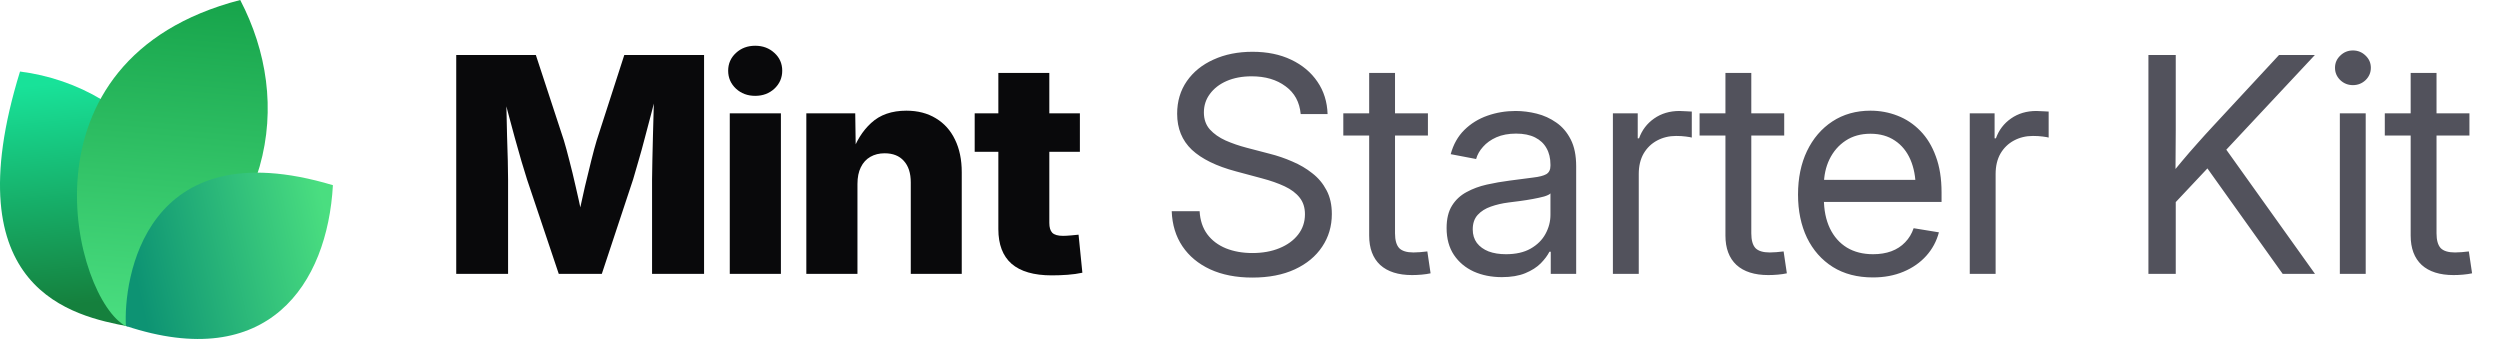
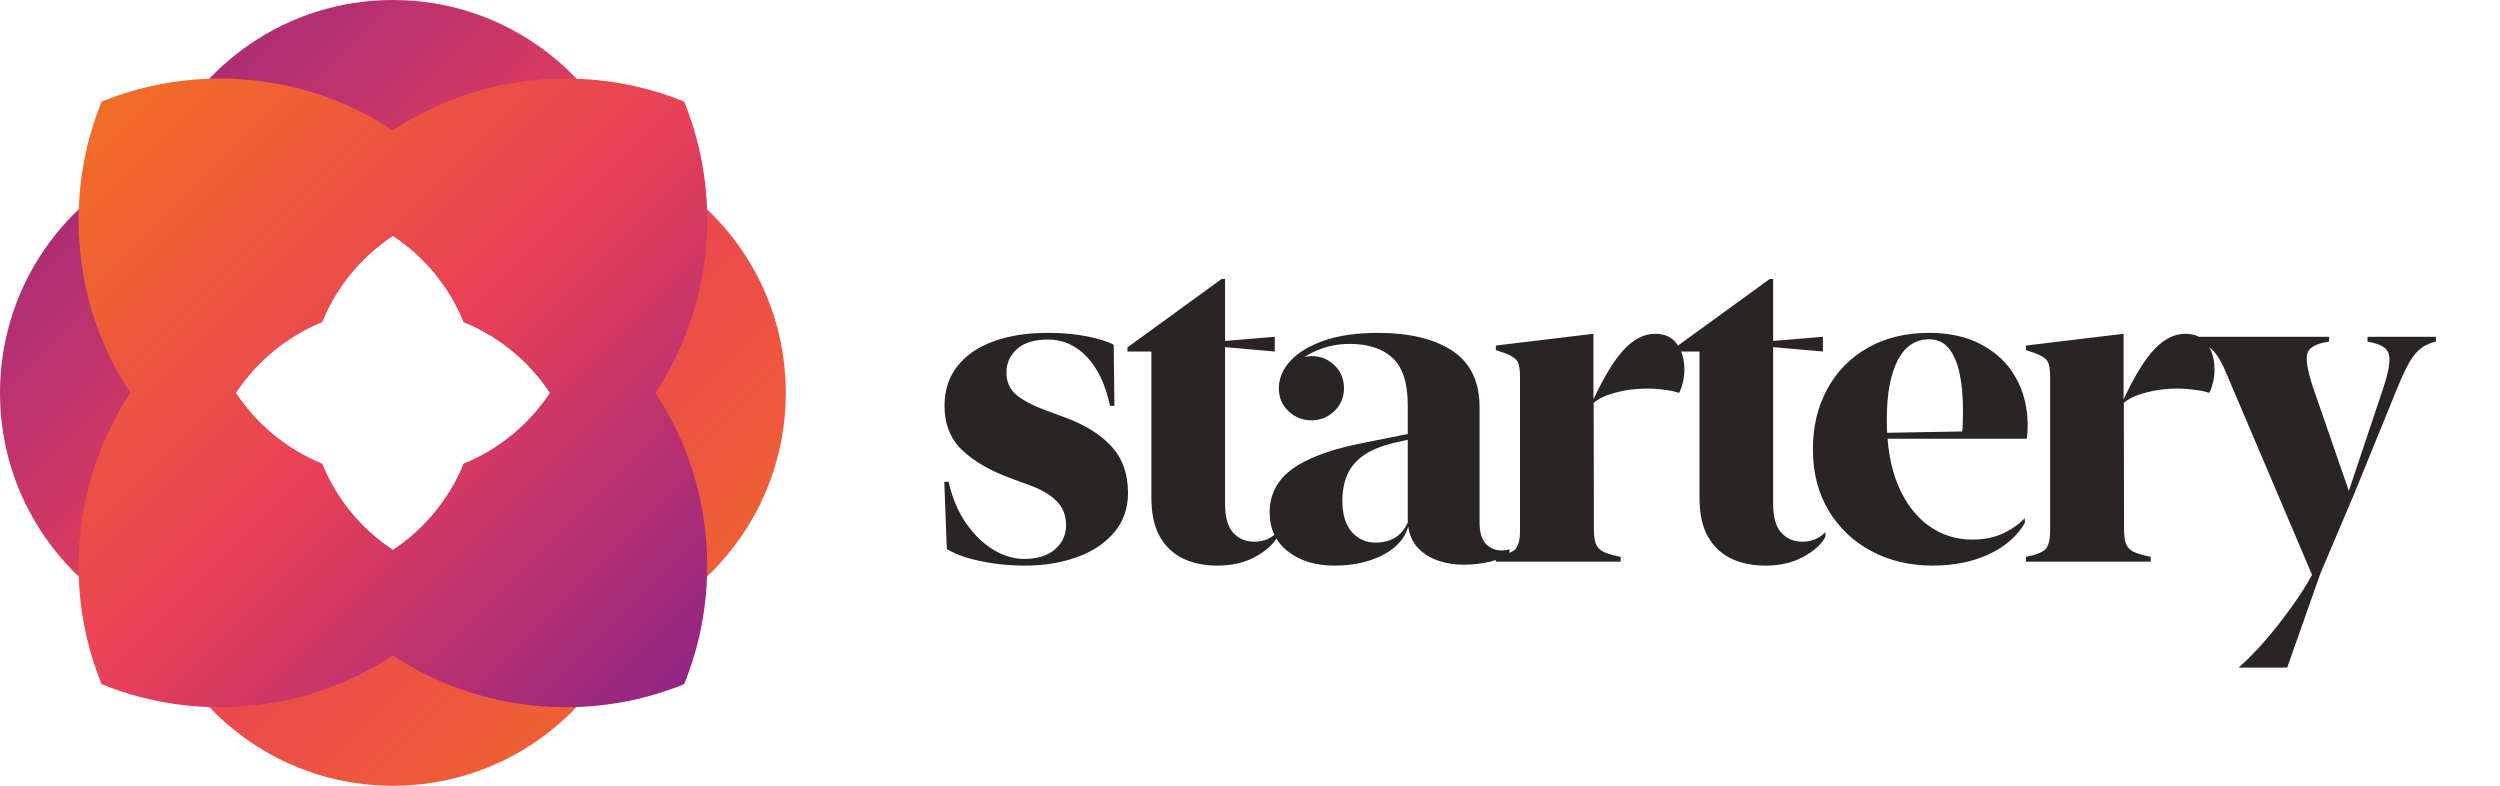
- <svg xmlns="http://www.w3.org/2000/svg" width="177" height="24" viewBox="0 0 177 24" fill="none">
-   <path d="M9.061 23.108C5.268 22.377 -3.391 20.627 1.417 5.064C9.634 6.099 16.973 14.064 9.061 23.108Z" fill="url(#paint0_linear_17557_2020)" />
-   <path d="M8.919 23.094C5.276 21.222 0.784 4.209 17.007 0C20.757 7.193 19.621 16.545 8.919 23.094Z" fill="url(#paint1_linear_17557_2020)" />
-   <path d="M8.914 23.079C8.735 19.882 10.159 9.085 23.57 13.111C23.181 20.123 18.984 26.418 8.914 23.079Z" fill="url(#paint2_linear_17557_2020)" />
-   <path d="M32.301 19.392V3.894H37.938L39.925 9.948C40.036 10.315 40.164 10.787 40.31 11.362C40.462 11.938 40.611 12.552 40.757 13.204C40.91 13.855 41.048 14.483 41.173 15.086C41.305 15.682 41.412 16.192 41.495 16.615H40.695C40.771 16.192 40.871 15.682 40.996 15.086C41.128 14.49 41.267 13.866 41.412 13.214C41.565 12.562 41.714 11.948 41.86 11.373C42.005 10.79 42.133 10.315 42.244 9.948L44.2 3.894H49.848V19.392H46.166V12.704C46.166 12.357 46.173 11.917 46.187 11.383C46.2 10.849 46.214 10.27 46.228 9.646C46.249 9.022 46.266 8.391 46.28 7.753C46.301 7.115 46.311 6.519 46.311 5.964H46.623C46.485 6.561 46.332 7.181 46.166 7.826C45.999 8.471 45.833 9.102 45.666 9.719C45.507 10.336 45.351 10.901 45.198 11.414C45.053 11.928 44.928 12.357 44.824 12.704L42.608 19.392H39.561L37.314 12.704C37.203 12.357 37.072 11.928 36.919 11.414C36.773 10.901 36.614 10.34 36.441 9.729C36.274 9.112 36.104 8.481 35.931 7.836C35.764 7.192 35.608 6.567 35.463 5.964H35.827C35.834 6.512 35.844 7.105 35.858 7.743C35.872 8.374 35.886 9.005 35.9 9.636C35.92 10.26 35.938 10.839 35.952 11.373C35.965 11.907 35.972 12.351 35.972 12.704V19.392H32.301ZM51.668 19.392V8.024H55.288V19.392H51.668ZM53.468 6.786C52.927 6.786 52.473 6.616 52.105 6.276C51.738 5.93 51.554 5.507 51.554 5.007C51.554 4.508 51.738 4.088 52.105 3.749C52.473 3.409 52.927 3.239 53.468 3.239C54.009 3.239 54.463 3.409 54.83 3.749C55.198 4.082 55.382 4.501 55.382 5.007C55.382 5.507 55.198 5.93 54.83 6.276C54.463 6.616 54.009 6.786 53.468 6.786ZM60.708 13.027V19.392H57.088V8.024H60.551L60.593 10.967H60.281C60.593 10.024 61.061 9.268 61.685 8.7C62.309 8.124 63.138 7.836 64.171 7.836C64.975 7.836 65.672 8.017 66.262 8.377C66.851 8.731 67.302 9.234 67.614 9.885C67.933 10.537 68.092 11.307 68.092 12.194V19.392H64.483V12.912C64.483 12.26 64.32 11.754 63.994 11.394C63.675 11.033 63.221 10.853 62.632 10.853C62.25 10.853 61.914 10.936 61.623 11.102C61.332 11.269 61.106 11.515 60.947 11.841C60.787 12.16 60.708 12.555 60.708 13.027ZM76.456 8.024V10.749H69.008V8.024H76.456ZM70.683 5.163H74.292V15.783C74.292 16.102 74.361 16.334 74.5 16.48C74.646 16.625 74.899 16.698 75.259 16.698C75.405 16.698 75.596 16.688 75.831 16.667C76.074 16.646 76.251 16.629 76.362 16.615L76.632 19.309C76.313 19.378 75.963 19.427 75.582 19.455C75.207 19.482 74.836 19.496 74.469 19.496C73.2 19.496 72.25 19.222 71.619 18.674C70.995 18.127 70.683 17.308 70.683 16.22V5.163Z" fill="#09090B" />
-   <path d="M88.667 19.652C87.523 19.652 86.528 19.458 85.682 19.07C84.843 18.681 84.188 18.137 83.716 17.437C83.245 16.736 82.992 15.908 82.957 14.951H84.933C84.968 15.596 85.148 16.14 85.474 16.584C85.8 17.021 86.24 17.354 86.795 17.582C87.35 17.804 87.974 17.915 88.667 17.915C89.388 17.915 90.026 17.801 90.581 17.572C91.143 17.343 91.583 17.024 91.902 16.615C92.228 16.199 92.391 15.717 92.391 15.169C92.391 14.698 92.266 14.306 92.017 13.994C91.767 13.675 91.413 13.408 90.956 13.193C90.498 12.978 89.954 12.787 89.323 12.621L87.502 12.132C86.123 11.765 85.082 11.255 84.382 10.603C83.689 9.944 83.342 9.095 83.342 8.055C83.342 7.174 83.571 6.404 84.028 5.746C84.486 5.087 85.117 4.577 85.921 4.217C86.726 3.849 87.645 3.666 88.678 3.666C89.718 3.666 90.63 3.853 91.413 4.227C92.204 4.602 92.824 5.122 93.275 5.787C93.726 6.446 93.965 7.209 93.993 8.076H92.089C92.013 7.23 91.656 6.574 91.018 6.11C90.387 5.638 89.586 5.403 88.615 5.403C87.95 5.403 87.36 5.513 86.847 5.735C86.341 5.957 85.946 6.262 85.661 6.651C85.377 7.032 85.235 7.469 85.235 7.961C85.235 8.447 85.377 8.849 85.661 9.168C85.946 9.48 86.317 9.74 86.774 9.948C87.232 10.149 87.724 10.319 88.251 10.457L89.884 10.884C90.439 11.023 90.977 11.206 91.496 11.435C92.023 11.657 92.495 11.934 92.911 12.267C93.334 12.593 93.67 12.995 93.92 13.474C94.17 13.945 94.294 14.504 94.294 15.149C94.294 16.015 94.066 16.788 93.608 17.468C93.157 18.148 92.512 18.681 91.673 19.07C90.834 19.458 89.832 19.652 88.667 19.652ZM101.097 8.024V9.594H95.106V8.024H101.097ZM96.937 5.163H98.767V16.521C98.767 17 98.865 17.347 99.059 17.562C99.26 17.77 99.6 17.874 100.078 17.874C100.21 17.874 100.366 17.867 100.546 17.853C100.733 17.832 100.903 17.815 101.056 17.801L101.285 19.351C101.097 19.392 100.886 19.423 100.65 19.444C100.414 19.465 100.189 19.475 99.974 19.475C98.996 19.475 98.244 19.236 97.717 18.758C97.197 18.272 96.937 17.579 96.937 16.677V5.163ZM106.33 19.621C105.595 19.621 104.932 19.489 104.343 19.226C103.754 18.955 103.285 18.564 102.939 18.05C102.592 17.53 102.419 16.896 102.419 16.147C102.419 15.495 102.547 14.965 102.804 14.556C103.06 14.146 103.403 13.828 103.833 13.599C104.263 13.363 104.742 13.186 105.269 13.068C105.796 12.95 106.333 12.857 106.881 12.787C107.574 12.69 108.132 12.617 108.555 12.569C108.978 12.52 109.287 12.441 109.481 12.33C109.675 12.212 109.772 12.014 109.772 11.737V11.654C109.772 11.203 109.679 10.815 109.492 10.489C109.311 10.163 109.041 9.91 108.68 9.729C108.32 9.549 107.872 9.459 107.338 9.459C106.805 9.459 106.34 9.546 105.945 9.719C105.556 9.892 105.241 10.118 104.998 10.395C104.755 10.665 104.593 10.953 104.509 11.258L102.71 10.915C102.897 10.222 103.22 9.65 103.677 9.199C104.135 8.748 104.679 8.412 105.31 8.19C105.941 7.968 106.607 7.857 107.307 7.857C107.8 7.857 108.295 7.92 108.795 8.044C109.301 8.169 109.765 8.381 110.188 8.679C110.611 8.97 110.951 9.369 111.208 9.875C111.464 10.374 111.593 11.005 111.593 11.768V19.392H109.793V17.822H109.7C109.568 18.085 109.363 18.359 109.086 18.643C108.809 18.921 108.444 19.153 107.994 19.34C107.543 19.527 106.988 19.621 106.33 19.621ZM106.621 17.998C107.321 17.998 107.904 17.867 108.368 17.603C108.84 17.333 109.19 16.986 109.419 16.563C109.654 16.133 109.772 15.682 109.772 15.211V13.692C109.703 13.769 109.554 13.841 109.325 13.911C109.096 13.973 108.829 14.032 108.524 14.088C108.226 14.143 107.921 14.192 107.609 14.233C107.304 14.275 107.033 14.309 106.798 14.337C106.354 14.393 105.938 14.49 105.549 14.628C105.168 14.76 104.86 14.954 104.624 15.211C104.388 15.467 104.27 15.811 104.27 16.241C104.27 16.615 104.367 16.934 104.561 17.198C104.762 17.461 105.04 17.662 105.393 17.801C105.747 17.933 106.156 17.998 106.621 17.998ZM114.193 19.392V8.024H115.951V9.792H116.045C116.253 9.209 116.61 8.741 117.116 8.388C117.622 8.034 118.219 7.857 118.905 7.857C119.058 7.857 119.217 7.864 119.384 7.878C119.55 7.885 119.682 7.892 119.779 7.899V9.74C119.716 9.719 119.578 9.695 119.363 9.667C119.155 9.639 118.922 9.625 118.666 9.625C118.174 9.625 117.726 9.733 117.324 9.948C116.922 10.163 116.603 10.471 116.367 10.874C116.138 11.276 116.024 11.758 116.024 12.319V19.392H114.193ZM126.322 8.024V9.594H120.33V8.024H126.322ZM122.161 5.163H123.992V16.521C123.992 17 124.089 17.347 124.283 17.562C124.484 17.77 124.824 17.874 125.302 17.874C125.434 17.874 125.59 17.867 125.77 17.853C125.958 17.832 126.127 17.815 126.28 17.801L126.509 19.351C126.322 19.392 126.11 19.423 125.874 19.444C125.639 19.465 125.413 19.475 125.198 19.475C124.221 19.475 123.468 19.236 122.941 18.758C122.421 18.272 122.161 17.579 122.161 16.677V5.163ZM132.604 19.642C131.502 19.642 130.555 19.396 129.765 18.903C128.974 18.404 128.364 17.714 127.934 16.834C127.511 15.946 127.3 14.927 127.3 13.775C127.3 12.611 127.511 11.584 127.934 10.697C128.364 9.802 128.964 9.102 129.734 8.596C130.51 8.089 131.408 7.836 132.428 7.836C133.1 7.836 133.738 7.954 134.341 8.19C134.952 8.426 135.489 8.783 135.954 9.261C136.425 9.74 136.793 10.343 137.056 11.071C137.327 11.792 137.462 12.645 137.462 13.63V14.296H128.433V12.735H136.463L135.631 13.297C135.631 12.541 135.506 11.876 135.257 11.3C135.007 10.725 134.643 10.277 134.165 9.958C133.686 9.632 133.107 9.469 132.428 9.469C131.748 9.469 131.162 9.632 130.67 9.958C130.177 10.284 129.796 10.725 129.526 11.279C129.262 11.827 129.13 12.441 129.13 13.12V14.046C129.13 14.864 129.273 15.572 129.557 16.168C129.841 16.757 130.243 17.211 130.763 17.53C131.283 17.842 131.901 17.998 132.615 17.998C133.093 17.998 133.523 17.929 133.905 17.79C134.293 17.645 134.619 17.433 134.882 17.156C135.153 16.879 135.354 16.546 135.486 16.157L137.275 16.449C137.108 17.08 136.81 17.634 136.38 18.113C135.95 18.591 135.413 18.966 134.768 19.236C134.123 19.507 133.402 19.642 132.604 19.642ZM139.459 19.392V8.024H141.217V9.792H141.311C141.519 9.209 141.876 8.741 142.382 8.388C142.888 8.034 143.485 7.857 144.171 7.857C144.324 7.857 144.483 7.864 144.649 7.878C144.816 7.885 144.948 7.892 145.045 7.899V9.74C144.982 9.719 144.844 9.695 144.629 9.667C144.421 9.639 144.188 9.625 143.932 9.625C143.439 9.625 142.992 9.733 142.59 9.948C142.188 10.163 141.869 10.471 141.633 10.874C141.404 11.276 141.29 11.758 141.29 12.319V19.392H139.459ZM153.429 14.961V12.715C153.783 12.257 154.136 11.82 154.49 11.404C154.844 10.981 155.204 10.565 155.572 10.156C155.939 9.74 156.314 9.327 156.695 8.918L161.355 3.894H163.893L157.277 10.967H157.184L153.429 14.961ZM152.108 19.392V3.894H154.043V9.241L154.022 12.559L154.043 13.505V19.392H152.108ZM161.615 19.392L155.967 11.477L157.173 9.969L163.903 19.392H161.615ZM165.661 19.392V8.024H167.492V19.392H165.661ZM166.587 6.027C166.24 6.027 165.942 5.909 165.692 5.673C165.443 5.43 165.318 5.139 165.318 4.799C165.318 4.459 165.443 4.172 165.692 3.936C165.942 3.693 166.24 3.572 166.587 3.572C166.934 3.572 167.232 3.693 167.482 3.936C167.731 4.172 167.856 4.459 167.856 4.799C167.856 5.139 167.731 5.43 167.482 5.673C167.232 5.909 166.934 6.027 166.587 6.027ZM174.836 8.024V9.594H168.844V8.024H174.836ZM170.675 5.163H172.506V16.521C172.506 17 172.603 17.347 172.797 17.562C172.998 17.77 173.338 17.874 173.816 17.874C173.948 17.874 174.104 17.867 174.284 17.853C174.472 17.832 174.641 17.815 174.794 17.801L175.023 19.351C174.836 19.392 174.624 19.423 174.388 19.444C174.153 19.465 173.927 19.475 173.712 19.475C172.735 19.475 171.982 19.236 171.455 18.758C170.935 18.272 170.675 17.579 170.675 16.677V5.163Z" fill="#52525C" />
+ <svg xmlns="http://www.w3.org/2000/svg" width="859" height="270" viewBox="0 0 859 270" fill="none">
+   <path d="M324.537 139.448C324.537 134.122 325.987 129.613 328.888 125.922C331.788 122.178 335.875 119.33 341.148 117.379C346.475 115.375 352.75 114.373 359.975 114.373C365.195 114.373 369.81 114.795 373.817 115.639C377.878 116.482 380.831 117.432 382.677 118.486L382.914 139.448H381.411C379.829 132.118 377.166 126.502 373.422 122.6C369.678 118.645 365.248 116.667 360.133 116.667C355.439 116.667 351.88 117.748 349.454 119.91C347.028 122.072 345.815 124.762 345.815 127.979C345.815 131.248 346.976 133.832 349.296 135.73C351.616 137.629 354.991 139.396 359.421 141.03L365.433 143.245C372.604 145.829 378.089 149.204 381.886 153.37C385.683 157.483 387.581 162.81 387.581 169.349C387.581 174.728 385.973 179.289 382.756 183.033C379.539 186.777 375.241 189.599 369.862 191.497C364.536 193.396 358.63 194.345 352.144 194.345C348.61 194.345 345.13 194.107 341.702 193.633C338.327 193.158 335.189 192.499 332.289 191.655C329.441 190.759 327.121 189.757 325.328 188.649L324.458 165.552H325.961C327.174 171.036 329.151 175.756 331.894 179.711C334.636 183.666 337.773 186.725 341.307 188.887C344.84 190.996 348.373 192.051 351.906 192.051C356.389 192.051 359.896 190.97 362.427 188.808C365.011 186.593 366.303 183.824 366.303 180.502C366.303 177.127 365.222 174.358 363.06 172.196C360.95 169.981 357.654 168.083 353.172 166.501L347.16 164.286C340.146 161.702 334.609 158.485 330.549 154.636C326.541 150.733 324.537 145.671 324.537 139.448ZM395.618 171.089V120.78H387.391V119.356L419.744 95.863H420.93V117.142L438.016 115.718V120.78L420.93 119.277V173.066C420.93 177.707 421.879 181.056 423.778 183.112C425.676 185.116 428.076 186.118 430.976 186.118C432.611 186.118 434.114 185.828 435.485 185.248C436.856 184.615 437.99 183.798 438.886 182.796V184.457C437.568 186.988 435.037 189.282 431.293 191.339C427.601 193.343 423.251 194.345 418.241 194.345C413.758 194.345 409.83 193.527 406.455 191.893C403.08 190.258 400.417 187.727 398.465 184.299C396.567 180.871 395.618 176.468 395.618 171.089ZM458.472 194.345C451.986 194.345 446.659 192.71 442.493 189.44C438.327 186.171 436.244 181.688 436.244 175.993C436.244 172.091 437.325 168.637 439.488 165.631C441.65 162.572 445.156 159.936 450.008 157.721C454.86 155.453 461.267 153.555 469.23 152.025L486.948 148.466V150.364L478.959 152.184C474.529 153.238 471.023 154.688 468.439 156.534C465.855 158.38 464.009 160.595 462.902 163.179C461.794 165.763 461.24 168.716 461.24 172.038C461.24 176.731 462.321 180.317 464.484 182.796C466.646 185.222 469.335 186.435 472.552 186.435C475.189 186.435 477.43 185.881 479.276 184.773C481.174 183.613 482.651 181.873 483.705 179.553V139.211C483.705 131.617 481.965 126.212 478.485 122.995C475.057 119.778 470.153 118.17 463.772 118.17C459.922 118.17 456.31 118.855 452.935 120.227C449.613 121.545 446.897 123.364 444.787 125.685C442.678 127.952 441.544 130.562 441.386 133.516H440.199C440.305 130.457 441.412 127.847 443.522 125.685C445.631 123.47 448.03 122.362 450.72 122.362C453.779 122.362 456.389 123.417 458.551 125.526C460.713 127.636 461.794 130.272 461.794 133.437C461.794 136.495 460.687 139.105 458.472 141.268C456.257 143.377 453.647 144.432 450.641 144.432C447.582 144.432 444.946 143.377 442.731 141.268C440.516 139.158 439.408 136.574 439.408 133.516C439.408 129.982 440.753 126.792 443.443 123.944C446.132 121.044 450.008 118.724 455.071 116.983C460.186 115.243 466.277 114.373 473.343 114.373C484.259 114.373 492.828 116.43 499.051 120.543C505.274 124.656 508.385 131.143 508.385 140.002V179.553C508.385 182.875 509.097 185.301 510.521 186.83C511.945 188.359 513.738 189.124 515.9 189.124C516.902 189.124 517.824 188.992 518.668 188.729V190.311C517.086 191.365 514.871 192.262 512.024 193C509.176 193.686 506.091 194.028 502.769 194.028C499.71 194.028 496.81 193.554 494.068 192.604C491.325 191.655 489.031 190.205 487.186 188.254C485.393 186.303 484.285 183.851 483.863 180.897C483.125 183.64 481.57 186.013 479.196 188.017C476.823 190.021 473.844 191.576 470.258 192.684C466.725 193.791 462.796 194.345 458.472 194.345ZM547.509 114.689V137.233C551.2 129.323 554.707 123.602 558.029 120.068C561.404 116.482 564.964 114.689 568.708 114.689C572.083 114.689 574.588 115.876 576.222 118.249C577.91 120.569 578.754 123.443 578.754 126.871C578.754 128.506 578.569 130.062 578.2 131.538C577.831 133.015 577.409 134.175 576.934 135.019C575.88 134.597 574.324 134.254 572.267 133.99C570.263 133.674 568.101 133.516 565.781 133.516C562.09 133.516 558.583 133.964 555.261 134.86C551.938 135.704 549.381 136.891 547.588 138.42L547.667 181.847C547.667 183.903 547.878 185.538 548.3 186.751C548.721 187.964 549.592 188.913 550.91 189.599C552.281 190.231 554.259 190.812 556.843 191.339V193H513.97V191.339C517.503 190.653 519.77 189.73 520.772 188.57C521.774 187.357 522.275 185.327 522.275 182.479V129.481C522.275 126.792 521.959 124.999 521.326 124.103C520.746 123.153 519.401 122.257 517.292 121.413L513.97 120.306V118.724L547.509 114.689ZM583.943 171.089V120.78H575.716V119.356L608.069 95.863H609.255V117.142L626.341 115.718V120.78L609.255 119.277V173.066C609.255 177.707 610.204 181.056 612.103 183.112C614.001 185.116 616.401 186.118 619.301 186.118C620.936 186.118 622.439 185.828 623.81 185.248C625.181 184.615 626.315 183.798 627.211 182.796V184.457C625.893 186.988 623.362 189.282 619.618 191.339C615.926 193.343 611.576 194.345 606.566 194.345C602.083 194.345 598.155 193.527 594.78 191.893C591.405 190.258 588.742 187.727 586.79 184.299C584.892 180.871 583.943 176.468 583.943 171.089ZM622.908 154.319C622.908 146.62 624.543 139.765 627.812 133.753C631.082 127.688 635.723 122.942 641.734 119.515C647.746 116.087 654.786 114.373 662.854 114.373C669.921 114.373 675.959 115.744 680.969 118.486C686.031 121.176 689.907 124.92 692.597 129.719C695.339 134.518 696.71 140.002 696.71 146.172C696.71 147.965 696.604 149.494 696.394 150.76H644.187V148.782L675.353 148.229L674.166 149.099C674.271 148.044 674.351 146.857 674.403 145.539C674.456 144.221 674.482 142.718 674.482 141.03C674.482 136.126 674.087 131.854 673.296 128.216C672.505 124.577 671.266 121.729 669.578 119.673C667.891 117.616 665.649 116.588 662.854 116.588C658.108 116.588 654.496 119.014 652.018 123.865C649.539 128.717 648.3 135.493 648.3 144.194C648.3 152.948 649.565 160.41 652.097 166.58C654.681 172.697 658.188 177.364 662.617 180.581C667.047 183.798 672.057 185.406 677.646 185.406C681.707 185.406 685.24 184.694 688.246 183.271C691.305 181.847 693.783 180.106 695.682 178.05L695.761 179.632C693.124 184.22 688.984 187.832 683.342 190.469C677.752 193.053 671.292 194.345 663.962 194.345C656.315 194.345 649.381 192.71 643.158 189.44C636.936 186.171 632.005 181.53 628.366 175.519C624.728 169.507 622.908 162.44 622.908 154.319ZM729.664 114.689V137.233C733.355 129.323 736.862 123.602 740.184 120.068C743.559 116.482 747.119 114.689 750.863 114.689C754.238 114.689 756.743 115.876 758.378 118.249C760.065 120.569 760.909 123.443 760.909 126.871C760.909 128.506 760.724 130.062 760.355 131.538C759.986 133.015 759.564 134.175 759.089 135.019C758.035 134.597 756.479 134.254 754.422 133.99C752.419 133.674 750.256 133.516 747.936 133.516C744.245 133.516 740.738 133.964 737.416 134.86C734.093 135.704 731.536 136.891 729.743 138.42L729.822 181.847C729.822 183.903 730.033 185.538 730.455 186.751C730.877 187.964 731.747 188.913 733.065 189.599C734.436 190.231 736.414 190.812 738.998 191.339V193H696.125V191.339C699.658 190.653 701.925 189.73 702.927 188.57C703.929 187.357 704.43 185.327 704.43 182.479V129.481C704.43 126.792 704.114 124.999 703.481 124.103C702.901 123.153 701.556 122.257 699.447 121.413L696.125 120.306V118.724L729.664 114.689ZM765.781 130.193C764.516 127.029 763.356 124.604 762.301 122.916C761.246 121.229 760.112 119.989 758.9 119.198C757.687 118.407 756.131 117.801 754.233 117.379V115.718H800.27V117.379C795.945 118.012 793.467 119.33 792.834 121.334C792.201 123.338 792.808 127.161 794.654 132.804L807.468 169.823H806.677L818.938 133.199C820.203 129.35 820.889 126.37 820.994 124.261C821.153 122.099 820.625 120.543 819.412 119.594C818.252 118.592 816.275 117.854 813.48 117.379V115.718H836.973V117.379C835.074 117.801 833.44 118.513 832.069 119.515C830.697 120.464 829.353 122.02 828.034 124.182C826.769 126.344 825.292 129.481 823.605 133.595L808.813 169.902L797.264 197.113L785.873 229.387H769.341V229.229C772.136 226.803 775.115 223.771 778.279 220.132C781.444 216.493 784.449 212.67 787.297 208.662C790.197 204.654 792.57 200.937 794.416 197.509L765.781 130.193Z" fill="#2A2525" />
+   <path fill-rule="evenodd" clip-rule="evenodd" d="M0 135C0 171.497 22.449 202.752 54.292 215.708C67.248 247.551 98.503 270 135 270C171.497 270 202.752 247.551 215.708 215.708C247.551 202.752 270 171.497 270 135C270 98.503 247.551 67.248 215.708 54.292C202.752 22.449 171.497 0 135 0C98.503 0 67.248 22.449 54.292 54.292C22.449 67.248 0 98.503 0 135ZM135 81C124.163 88.15 115.605 98.475 110.651 110.651C98.475 115.605 88.15 124.163 81 135C88.15 145.837 98.475 154.395 110.651 159.349C115.605 171.525 124.163 181.85 135 189C145.837 181.85 154.395 171.525 159.349 159.349C171.525 154.395 181.85 145.837 189 135C181.85 124.163 171.525 115.605 159.349 110.651C154.395 98.475 145.837 88.15 135 81Z" fill="url(#paint0_linear_11_3)" />
+   <path fill-rule="evenodd" clip-rule="evenodd" d="M44.788 135C33.544 117.959 27 97.544 27 75.6C27 61.21 29.814 47.477 34.922 34.922C47.477 29.814 61.21 27 75.6 27C97.544 27 117.959 33.544 135 44.788C152.041 33.544 172.456 27 194.4 27C208.79 27 222.523 29.814 235.077 34.922C240.186 47.477 243 61.21 243 75.6C243 97.544 236.456 117.959 225.212 135C236.456 152.041 243 172.456 243 194.4C243 208.79 240.186 222.523 235.077 235.077C222.523 240.186 208.79 243 194.4 243C172.456 243 152.041 236.456 135 225.212C117.959 236.456 97.544 243 75.6 243C61.21 243 47.477 240.186 34.922 235.077C29.814 222.523 27 208.79 27 194.4C27 172.456 33.544 152.041 44.788 135ZM135 81C124.163 88.15 115.605 98.475 110.651 110.651C98.475 115.605 88.15 124.163 81 135C88.15 145.837 98.475 154.395 110.651 159.349C115.605 171.525 124.163 181.85 135 189C145.837 181.85 154.395 171.525 159.349 159.349C171.525 154.395 181.85 145.837 189 135C181.85 124.163 171.525 115.605 159.349 110.651C154.395 98.475 145.837 88.15 135 81Z" fill="url(#paint1_linear_11_3)" />
  <defs>
-     <linearGradient id="paint0_linear_17557_2020" x1="3.776" y1="5.916" x2="5.232" y2="21.559" gradientUnits="userSpaceOnUse">
-       <stop stop-color="#18E299" />
-       <stop offset="1" stop-color="#15803D" />
+     <linearGradient id="paint0_linear_11_3" x1="0" y1="0" x2="270" y2="270" gradientUnits="userSpaceOnUse">
+       <stop stop-color="#8A2387" />
+       <stop offset="0.5" stop-color="#E94057" />
+       <stop offset="1" stop-color="#F27121" />
    </linearGradient>
-     <linearGradient id="paint1_linear_17557_2020" x1="12.171" y1="-0.718" x2="10.19" y2="22.983" gradientUnits="userSpaceOnUse">
-       <stop stop-color="#16A34A" />
-       <stop offset="1" stop-color="#4ADE80" />
-     </linearGradient>
-     <linearGradient id="paint2_linear_17557_2020" x1="23.133" y1="15.353" x2="9.338" y2="18.52" gradientUnits="userSpaceOnUse">
-       <stop stop-color="#4ADE80" />
-       <stop offset="1" stop-color="#0D9373" />
+     <linearGradient id="paint1_linear_11_3" x1="243" y1="243" x2="27" y2="27" gradientUnits="userSpaceOnUse">
+       <stop stop-color="#8A2387" />
+       <stop offset="0.5" stop-color="#E94057" />
+       <stop offset="1" stop-color="#F27121" />
    </linearGradient>
  </defs>
</svg>
